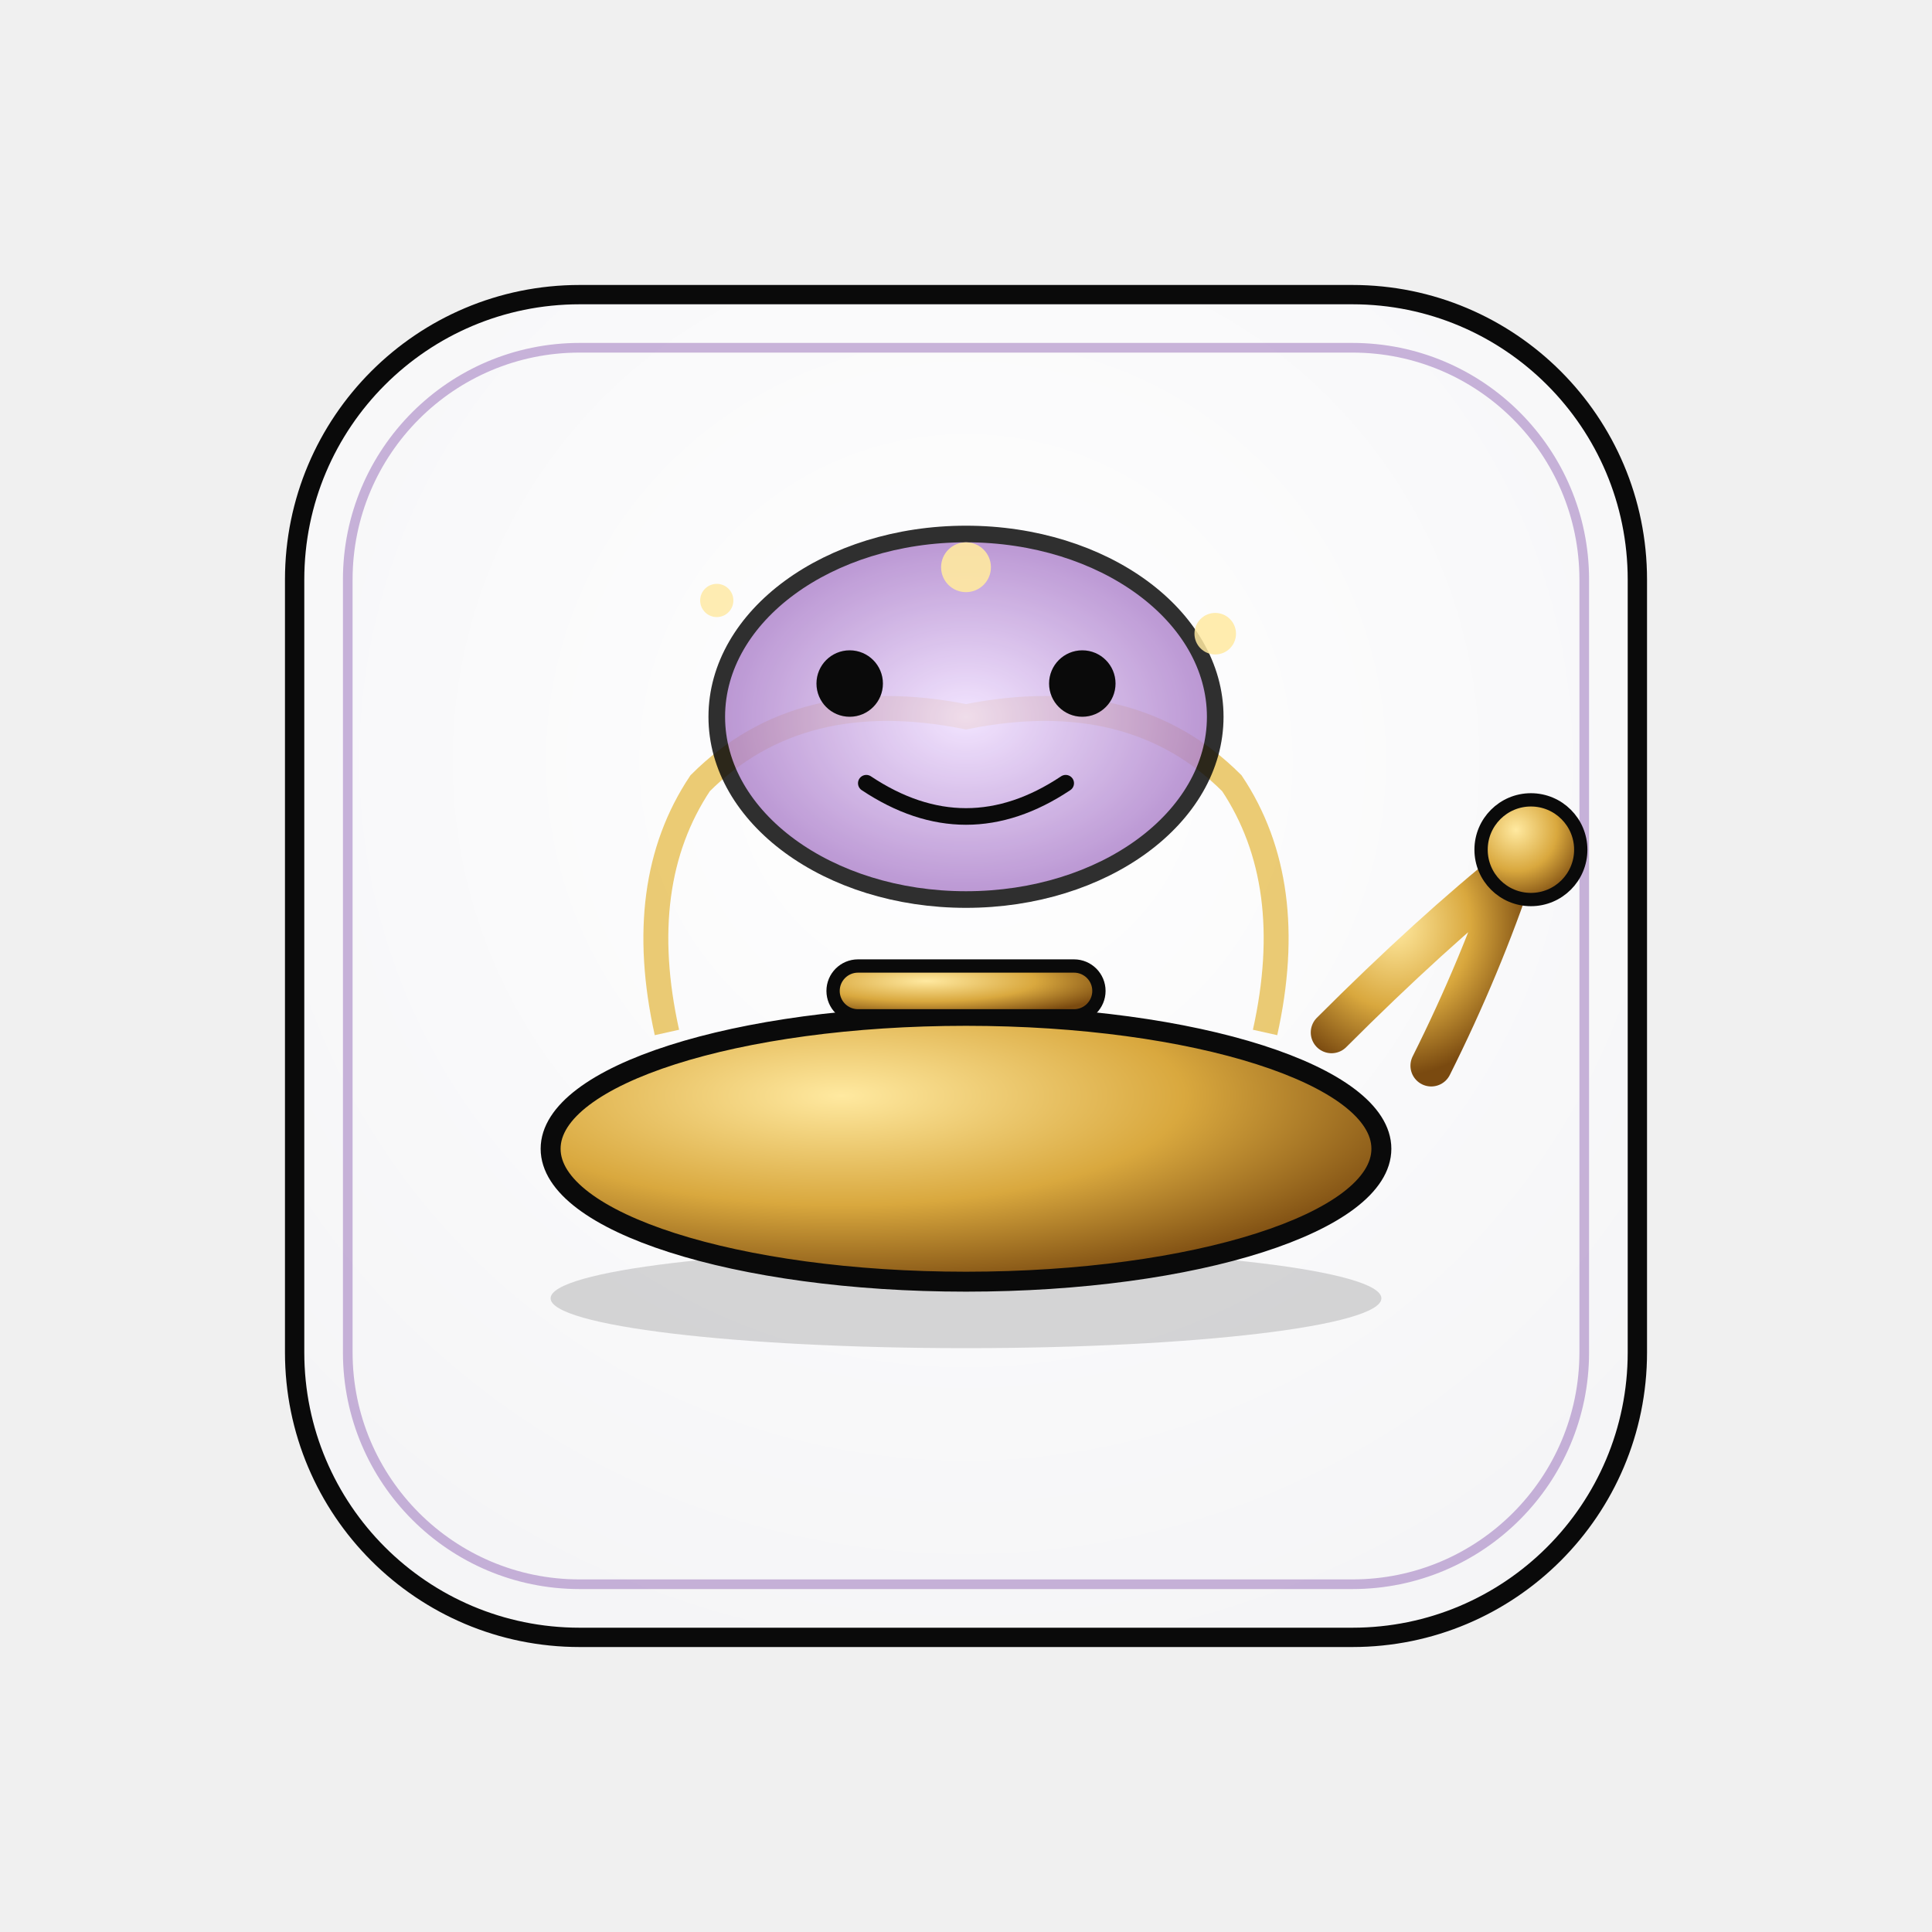
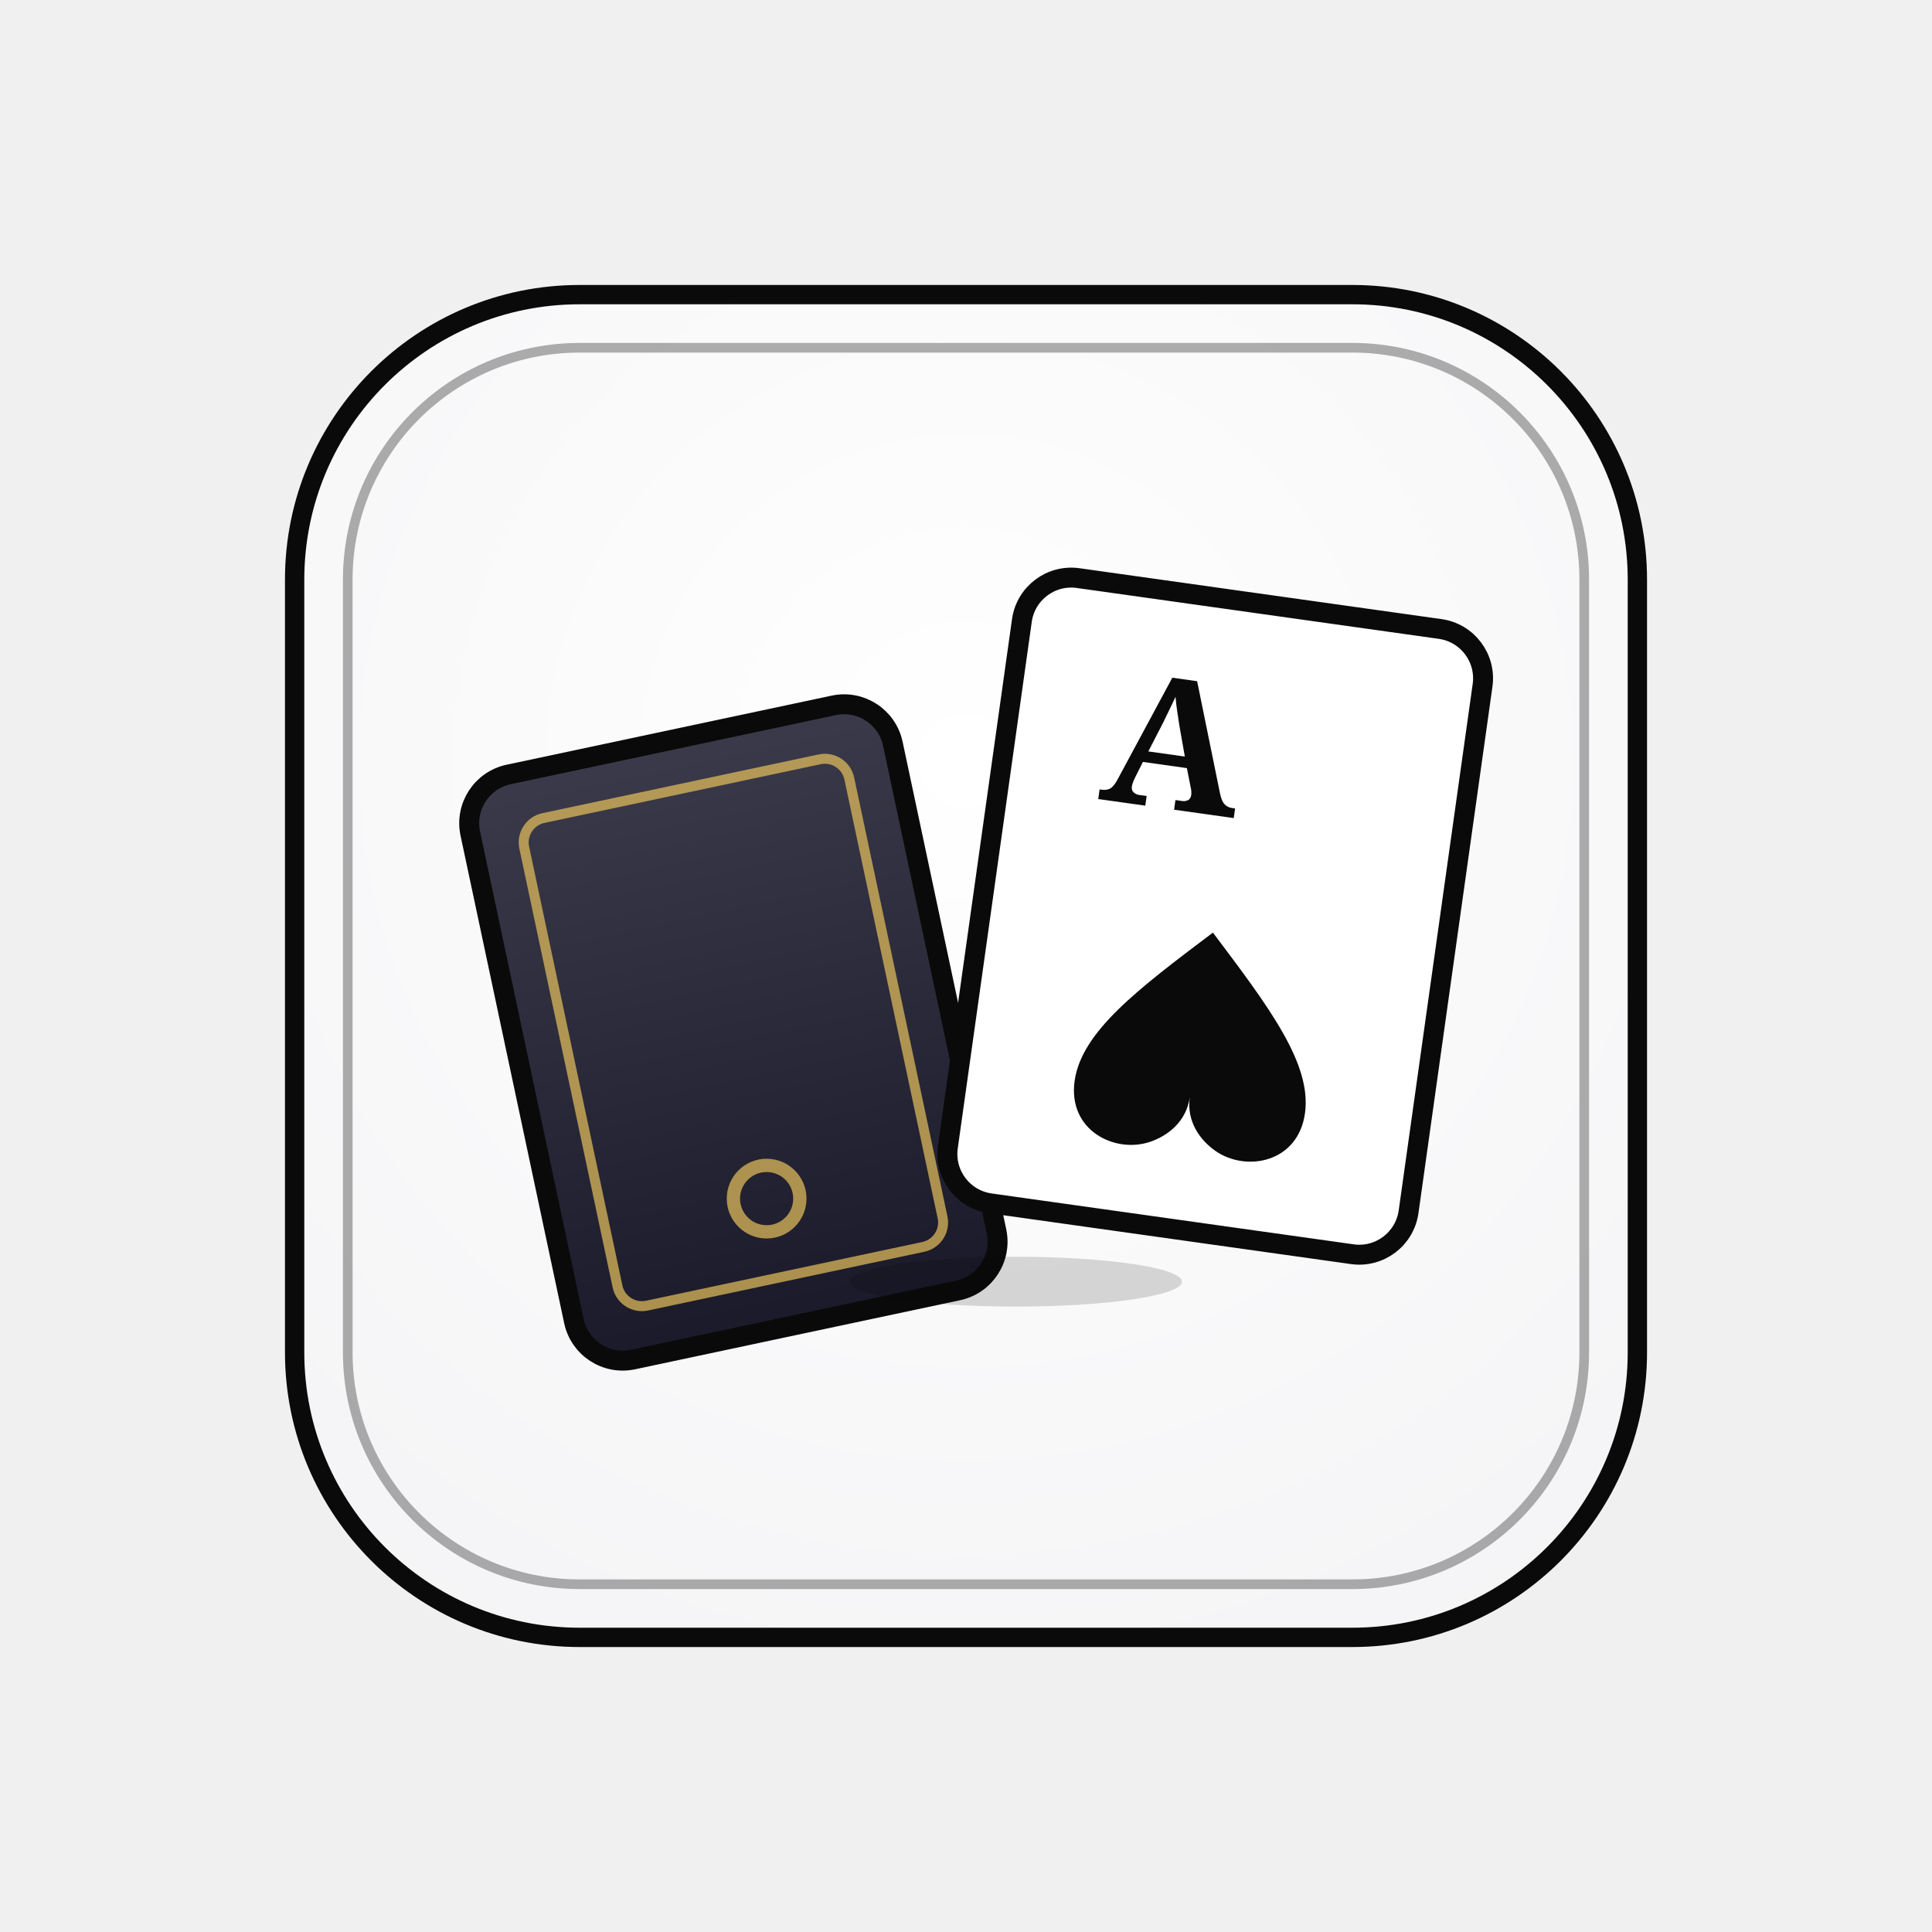
<svg xmlns="http://www.w3.org/2000/svg" viewBox="0 0 200 200" width="200" height="200">
  <defs>
    <radialGradient id="ae-bg" cx="50%" cy="35%" r="75%">
      <stop offset="0%" stop-color="#ffffff" />
      <stop offset="100%" stop-color="#f4f4f6" />
    </radialGradient>
-     <radialGradient id="ae-lamp2" cx="35%" cy="30%" r="75%">
-       <stop offset="0%" stop-color="#ffe9a0" />
-       <stop offset="55%" stop-color="#d9a83e" />
-       <stop offset="100%" stop-color="#7a4a10" />
-     </radialGradient>
-     <radialGradient id="ae-genie2" cx="40%" cy="30%" r="75%">
-       <stop offset="0%" stop-color="#d8b0ff" />
-       <stop offset="55%" stop-color="#c9a227" />
-       <stop offset="100%" stop-color="#000" />
-     </radialGradient>
-     <radialGradient id="ae-smoke" cx="50%" cy="50%" r="60%">
-       <stop offset="0%" stop-color="#f0e0ff" />
-       <stop offset="100%" stop-color="#a070c0" />
-     </radialGradient>
+     <linearGradient id="ae-back" x1="0" y1="0" x2="0" y2="1">
+       <stop offset="0%" stop-color="#3a3a4a" />
+       <stop offset="100%" stop-color="#1a1a2a" />
+     </linearGradient>
  </defs>
  <rect x="30" y="30" width="140" height="140" rx="30" fill="url(#ae-bg)" />
  <rect x="30.5" y="30.5" width="139" height="139" rx="29.5" fill="none" stroke="#0a0a0a" stroke-width="2" />
-   <rect x="36" y="36" width="128" height="128" rx="24" fill="none" stroke="rgba(106,47,154,.35)" stroke-width="1" />
+   <rect x="36" y="36" width="128" height="128" rx="24" fill="none" stroke="rgba(26,26,26,.35)" stroke-width="1" />
  <g transform="translate(100,100) scale(0.86) translate(-100,-100)">
-     <ellipse cx="100" cy="140" rx="50" ry="6" fill="#000" opacity=".15" />
-     <ellipse cx="100" cy="122" rx="50" ry="16" fill="url(#ae-lamp2)" stroke="#0a0a0a" stroke-width="2.4" />
-     <path d="M144 108 Q156 96 166 88 Q162 100 156 112" stroke="url(#ae-lamp2)" stroke-width="5" fill="none" stroke-linecap="round" />
-     <circle cx="168" cy="86" r="6" fill="url(#ae-lamp2)" stroke="#0a0a0a" stroke-width="1.6" />
-     <path d="M64 108 Q60 90 68 78 Q80 66 100 70 Q120 66 132 78 Q140 90 136 108" stroke="#e8c25c" stroke-width="3" fill="none" opacity=".85" />
-     <ellipse cx="100" cy="70" rx="30" ry="22" fill="url(#ae-smoke)" stroke="#0a0a0a" stroke-width="2" opacity=".85" />
-     <circle cx="86" cy="66" r="4" fill="#0a0a0a" />
-     <circle cx="114" cy="66" r="4" fill="#0a0a0a" />
-     <path d="M88 78 Q100 86 112 78" stroke="#0a0a0a" stroke-width="2" fill="none" stroke-linecap="round" />
-     <circle cx="100" cy="52" r="3" fill="#ffe9a0" opacity=".9" />
-     <circle cx="70" cy="56" r="2" fill="#ffe9a0" opacity=".8" />
-     <circle cx="130" cy="60" r="2.5" fill="#ffe9a0" opacity=".85" />
-     <rect x="84" y="100" width="32" height="6" rx="3" fill="url(#ae-lamp2)" stroke="#0a0a0a" stroke-width="1.6" />
+     <rect x="46" y="72" width="52" height="72" rx="6" fill="url(#ae-back)" stroke="#0a0a0a" stroke-width="2.4" transform="rotate(-12 72 108)" />
+     <rect x="52" y="78" width="40" height="60" rx="3" fill="none" stroke="#e8c25c" stroke-width="1.2" transform="rotate(-12 72 108)" opacity=".7" />
+     <rect x="102" y="56" width="56" height="76" rx="6" fill="#fff" stroke="#0a0a0a" stroke-width="2.4" transform="rotate(8 130 94)" />
+     <text x="114" y="82" font-family="Georgia,serif" font-size="22" font-weight="900" fill="#0a0a0a" transform="rotate(8 130 94)">A</text>
+     <path d="M130 96 C122 104 116 110 116 116 C116 122 122 124 126 122 C128 121 130 119 130 116 C130 119 132 121 134 122 C138 124 144 122 144 116 C144 110 138 104 130 96 Z" fill="#0a0a0a" transform="rotate(8 130 94)" />
+     <circle cx="76" cy="128" r="4" fill="none" stroke="#e8c25c" stroke-width="1.6" opacity=".7" />
+     <ellipse cx="106" cy="138" rx="20" ry="3" fill="#000" opacity=".15" />
  </g>
</svg>
